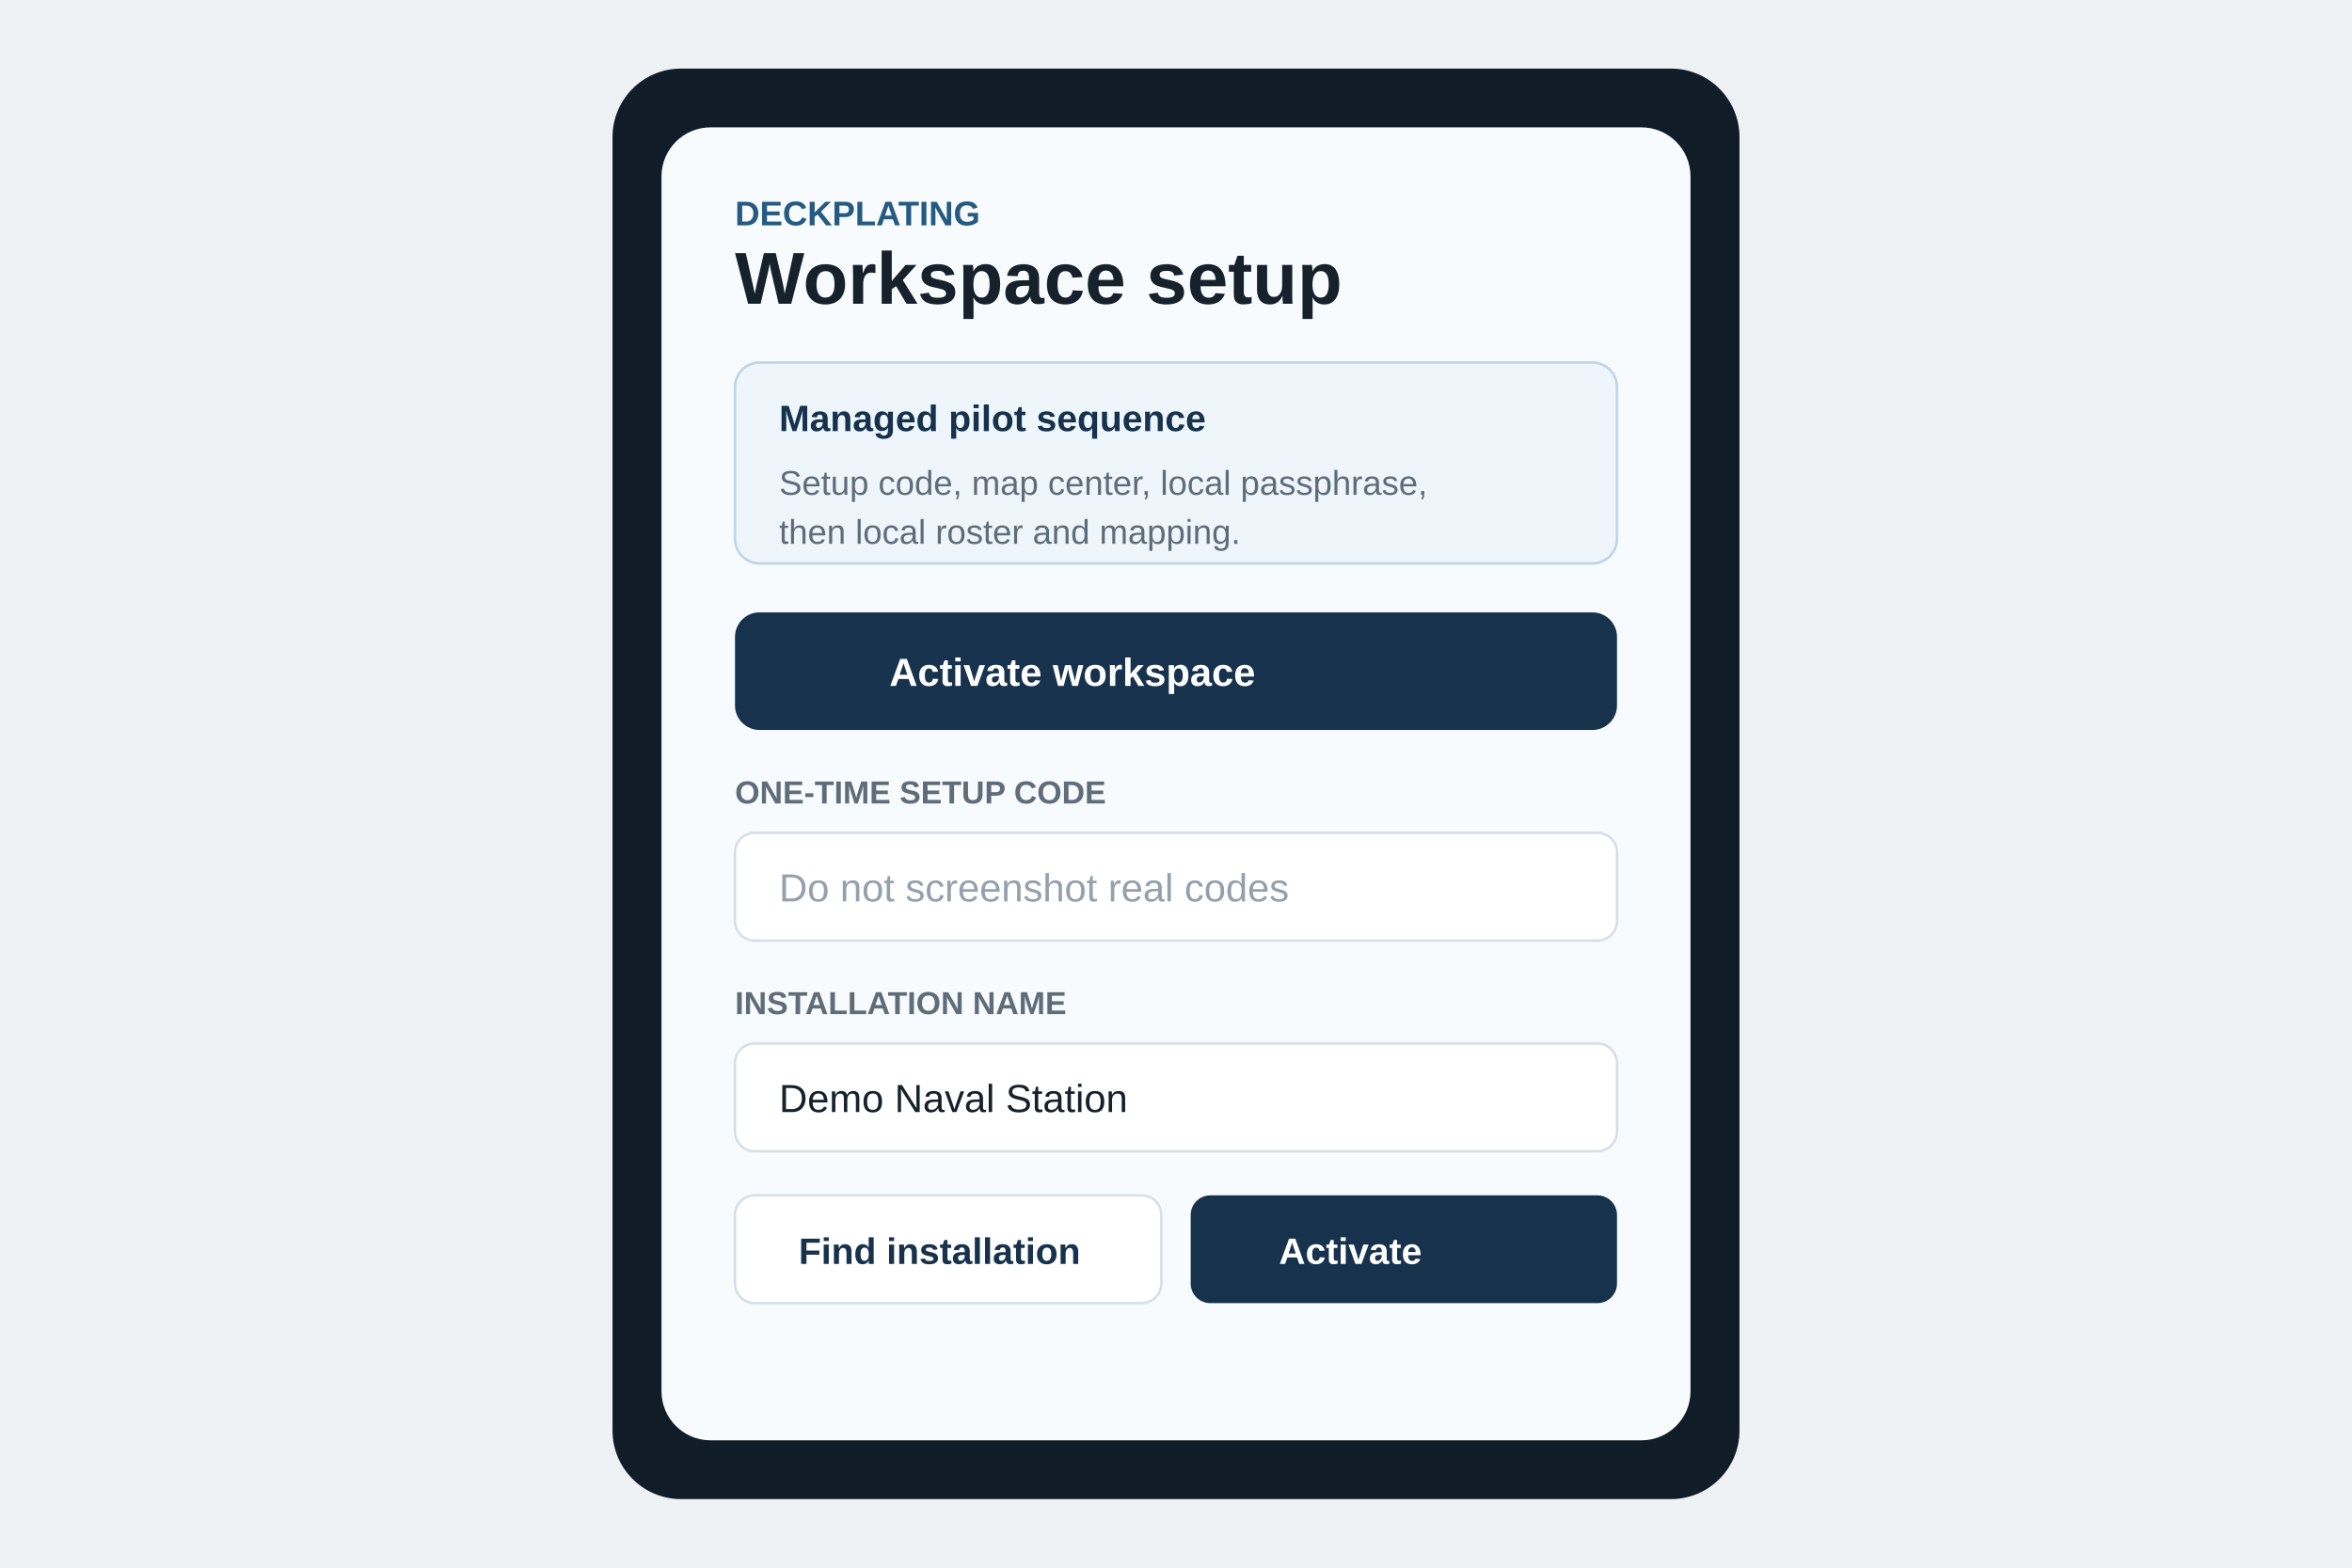
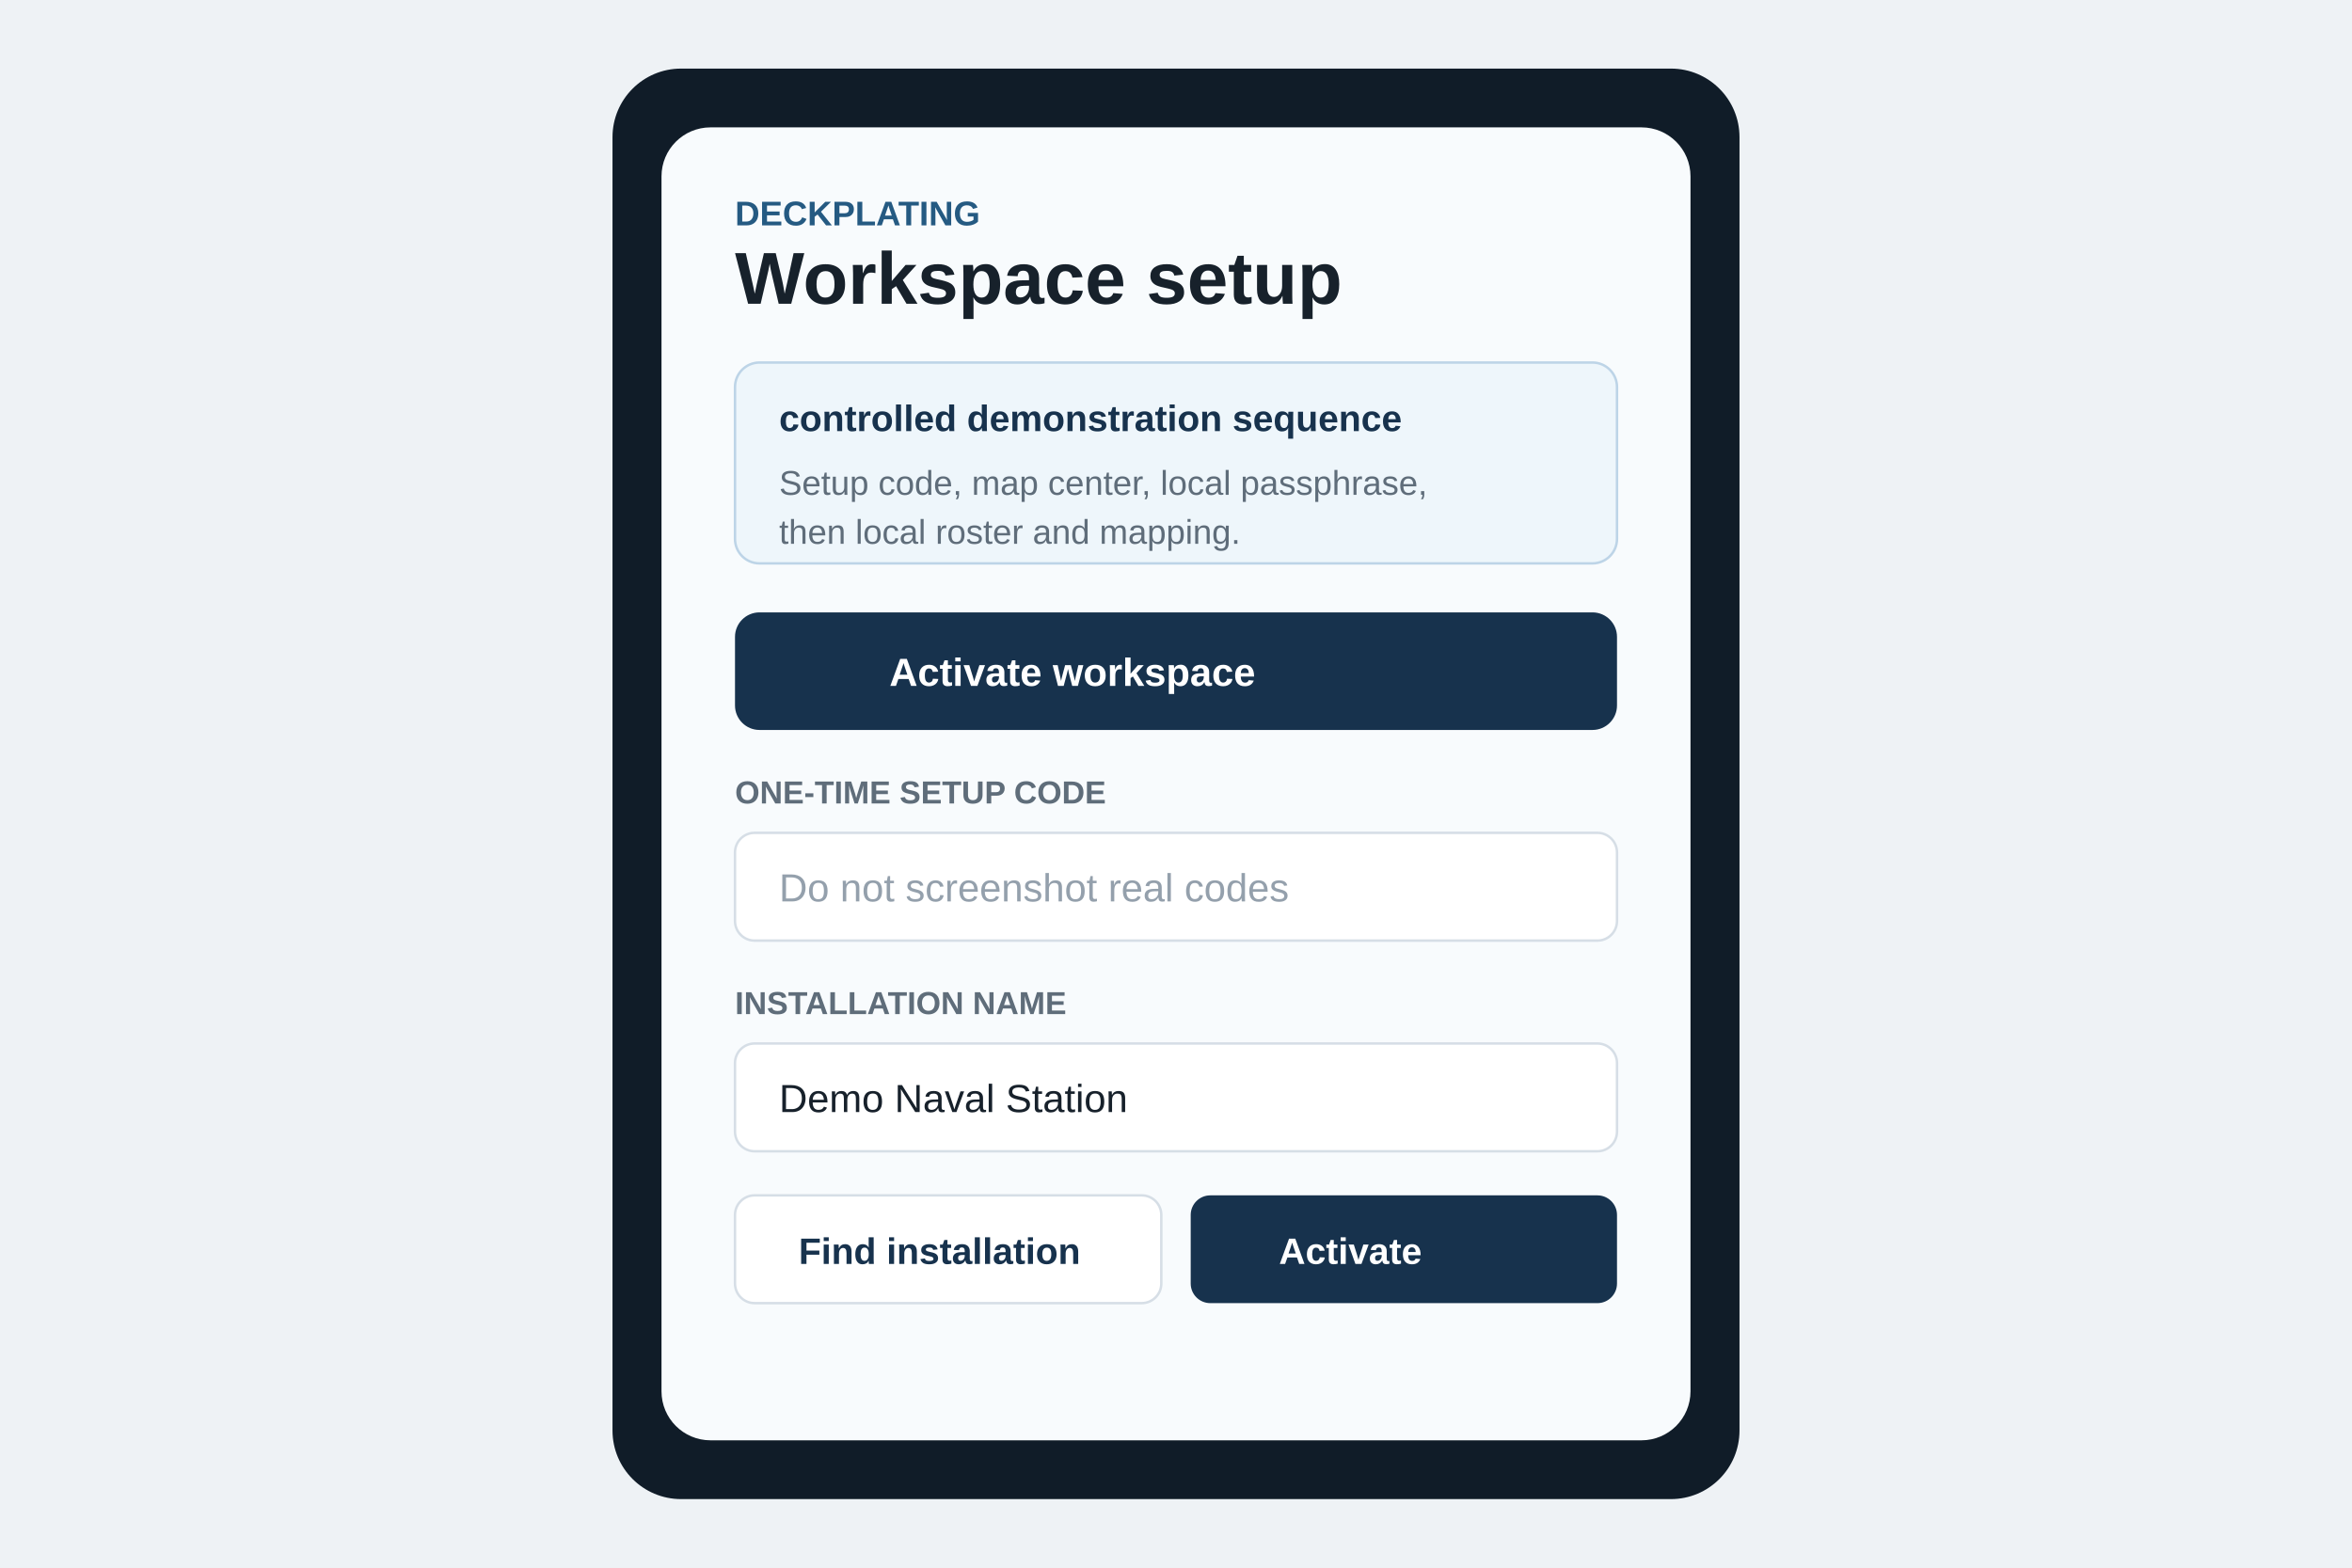
<svg xmlns="http://www.w3.org/2000/svg" width="960" height="640" viewBox="0 0 960 640" role="img" aria-labelledby="title desc">
  <rect width="960" height="640" fill="#eef2f5" />
  <rect x="250" y="28" width="460" height="584" rx="28" fill="#101c28" />
  <rect x="270" y="52" width="420" height="536" rx="20" fill="#f8fbfd" />
  <text x="300" y="92" font-family="Arial, sans-serif" font-size="14" font-weight="700" fill="#255a82">DECKPLATING</text>
  <text x="300" y="124" font-family="Arial, sans-serif" font-size="30" font-weight="800" fill="#17212b">Workspace setup</text>
  <rect x="300" y="148" width="360" height="82" rx="10" fill="#eef6fb" stroke="#bdd4e7" />
-   <text x="318" y="176" font-family="Arial, sans-serif" font-size="15" font-weight="700" fill="#17324d">Managed pilot sequence</text>
+   <text x="318" y="176" font-family="Arial, sans-serif" font-size="15" font-weight="700" fill="#17324d">controlled demonstration sequence</text>
  <text x="318" y="202" font-family="Arial, sans-serif" font-size="14" fill="#5f6d7a">Setup code, map center, local passphrase,</text>
  <text x="318" y="222" font-family="Arial, sans-serif" font-size="14" fill="#5f6d7a">then local roster and mapping.</text>
  <rect x="300" y="250" width="360" height="48" rx="10" fill="#17324d" />
  <text x="363" y="280" font-family="Arial, sans-serif" font-size="16" font-weight="800" fill="#fff">Activate workspace</text>
  <text x="300" y="328" font-family="Arial, sans-serif" font-size="13" font-weight="700" fill="#5f6d7a">ONE-TIME SETUP CODE</text>
  <rect x="300" y="340" width="360" height="44" rx="8" fill="#fff" stroke="#d6dee6" />
  <text x="318" y="368" font-family="Arial, sans-serif" font-size="16" fill="#94a0ac">Do not screenshot real codes</text>
  <text x="300" y="414" font-family="Arial, sans-serif" font-size="13" font-weight="700" fill="#5f6d7a">INSTALLATION NAME</text>
  <rect x="300" y="426" width="360" height="44" rx="8" fill="#fff" stroke="#d6dee6" />
  <text x="318" y="454" font-family="Arial, sans-serif" font-size="16" fill="#17212b">Demo Naval Station</text>
  <rect x="300" y="488" width="174" height="44" rx="8" fill="#fff" stroke="#d6dee6" />
  <text x="326" y="516" font-family="Arial, sans-serif" font-size="15" font-weight="700" fill="#17324d">Find installation</text>
  <rect x="486" y="488" width="174" height="44" rx="8" fill="#17324d" />
  <text x="522" y="516" font-family="Arial, sans-serif" font-size="15" font-weight="800" fill="#fff">Activate</text>
</svg>
